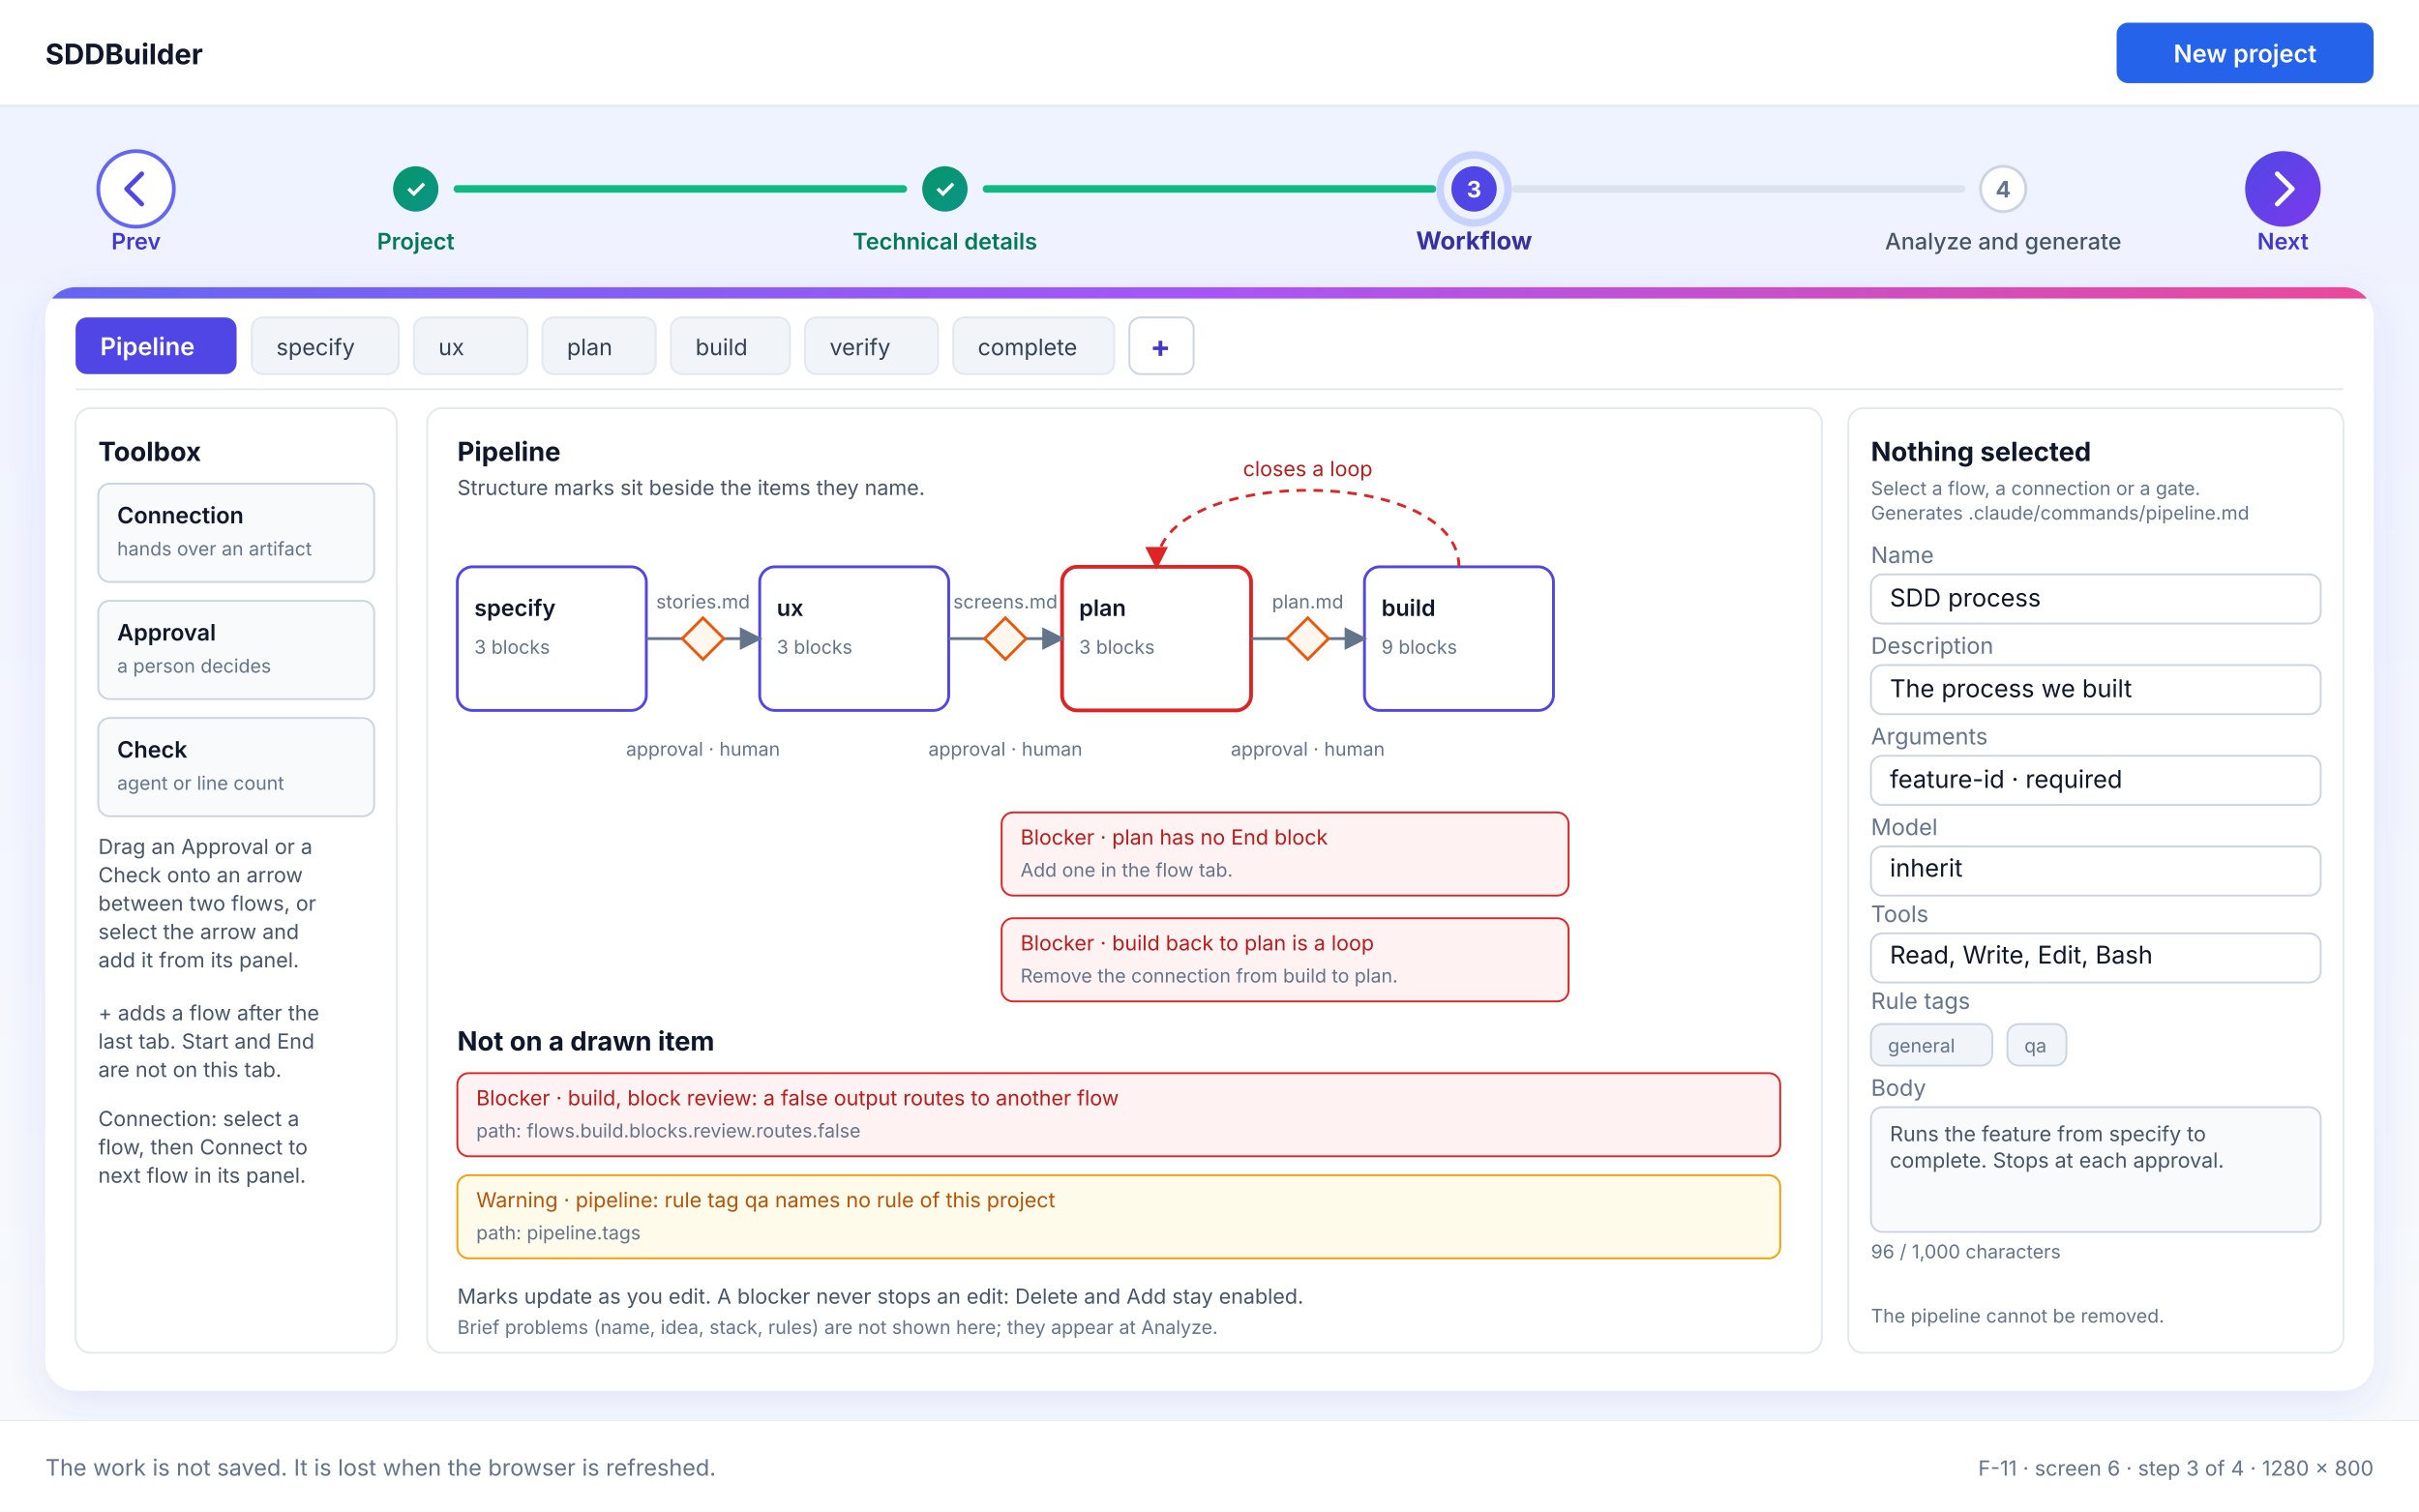
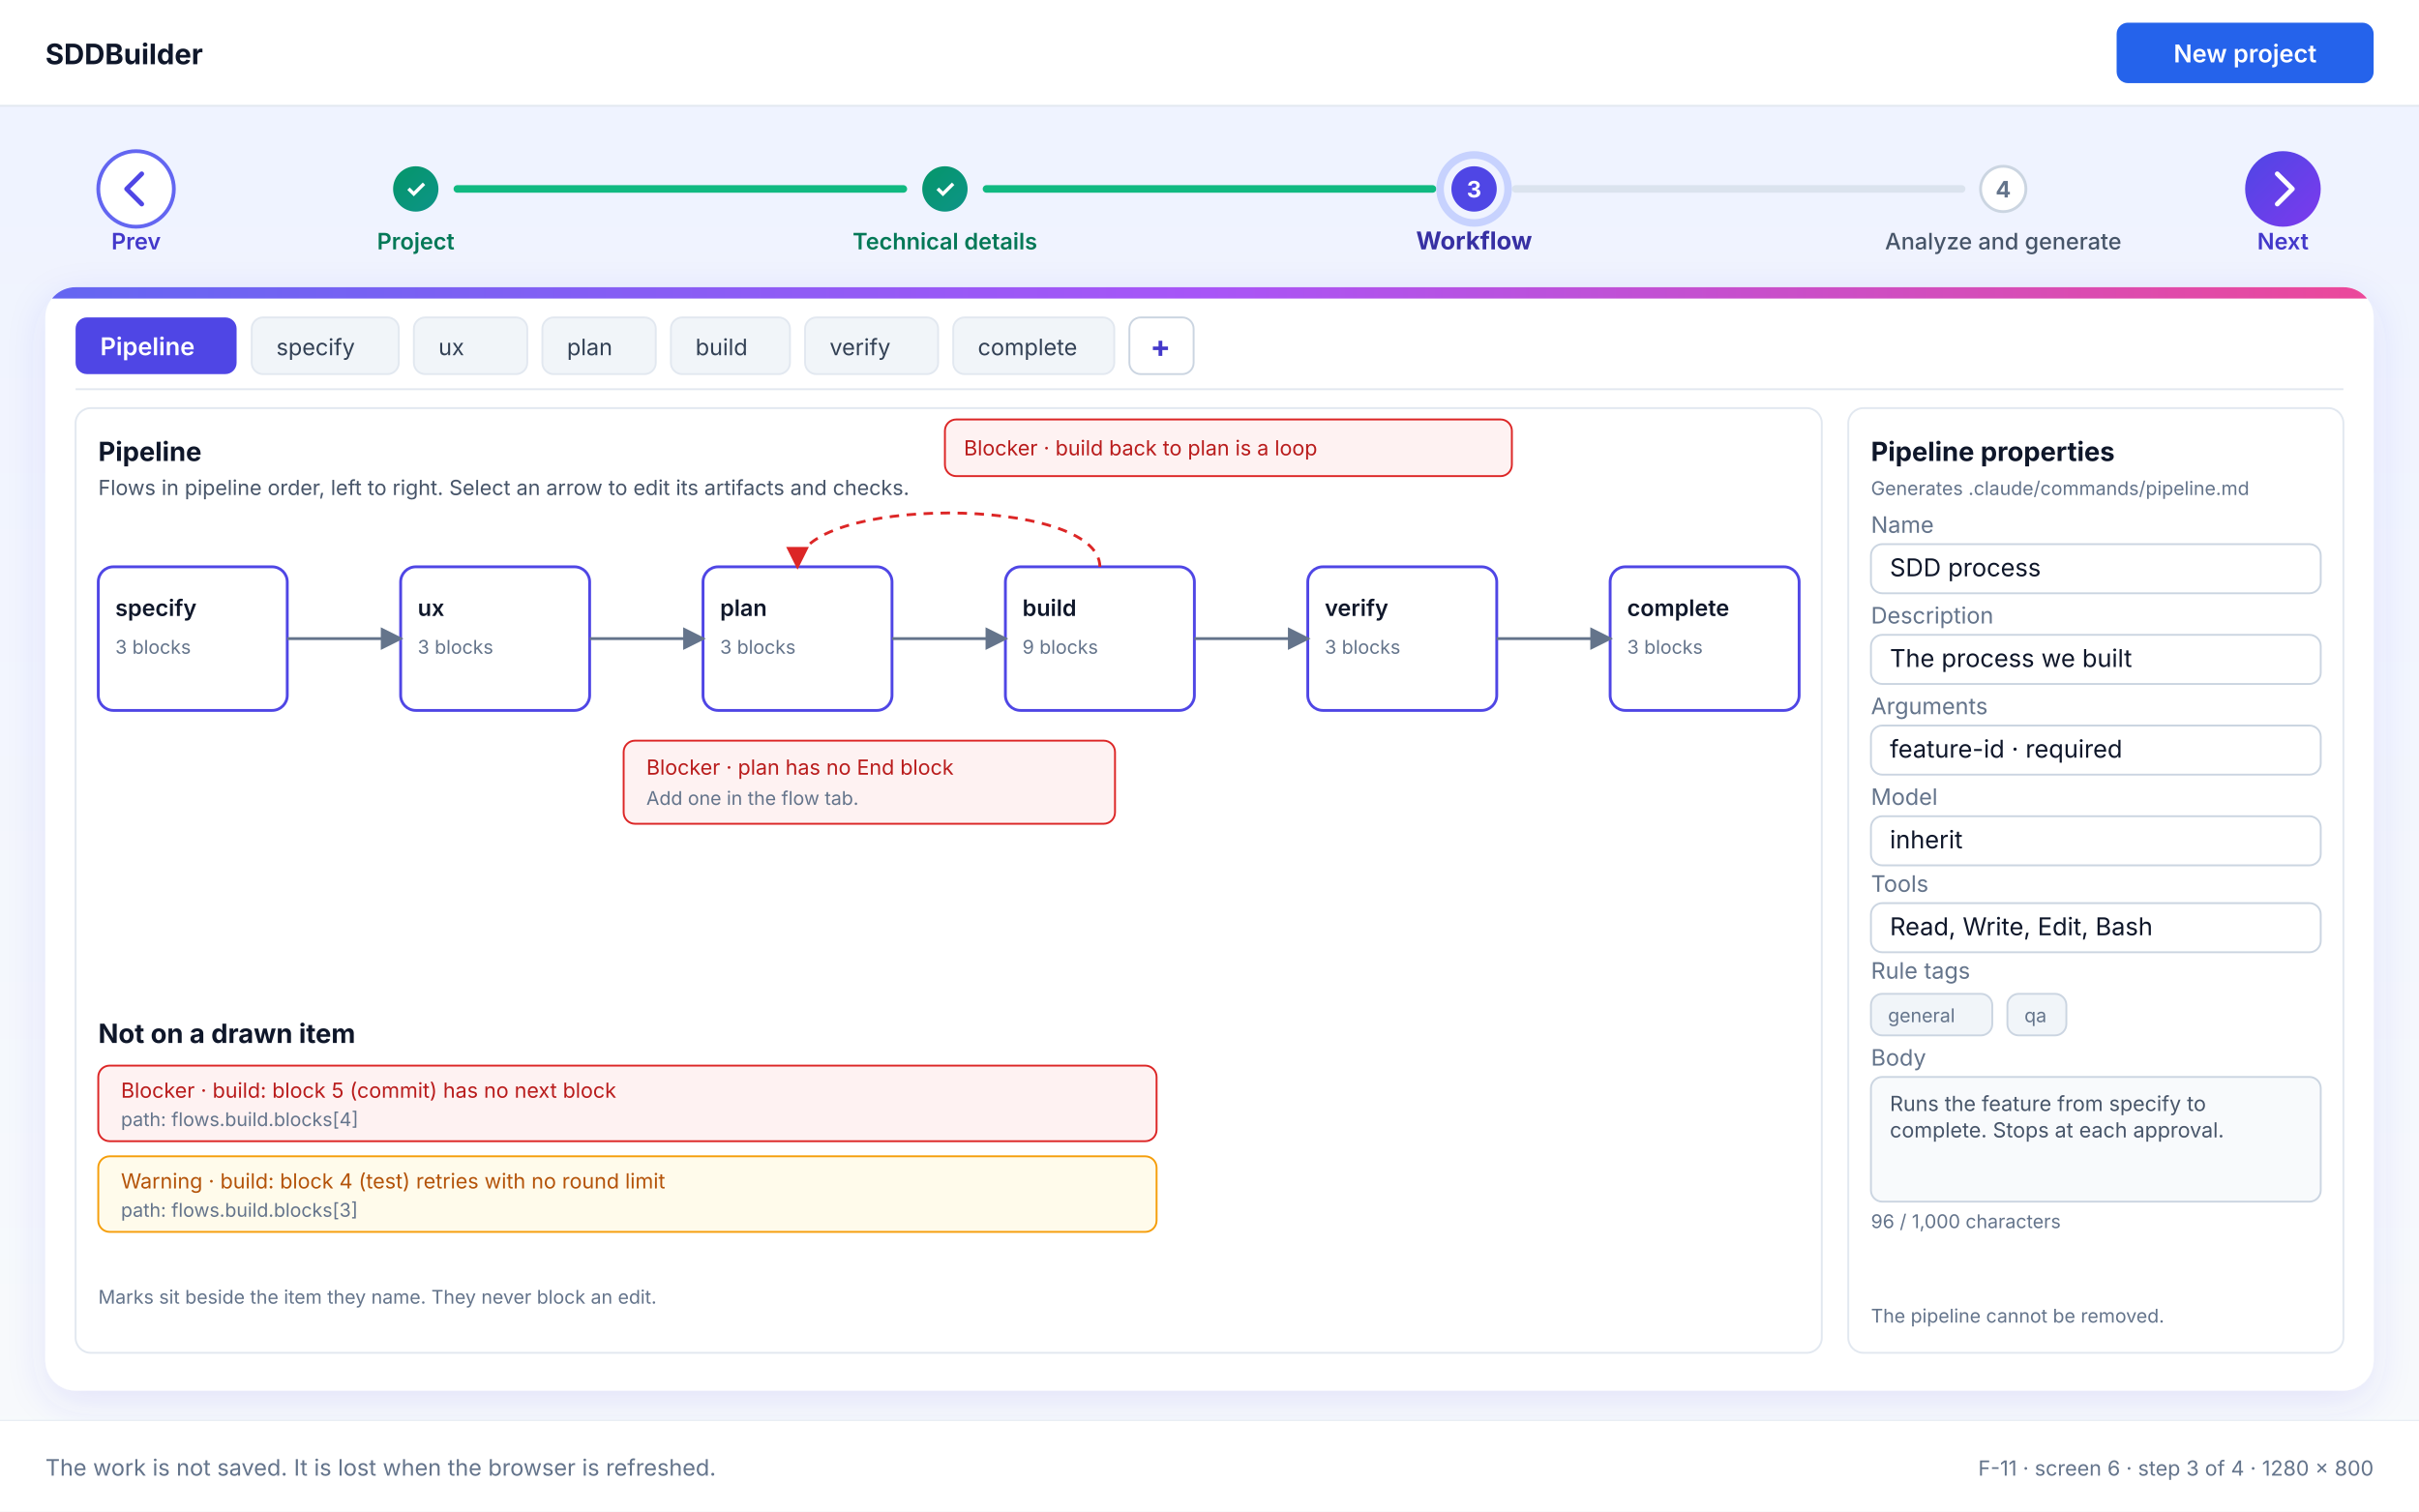
<svg xmlns="http://www.w3.org/2000/svg" width="1280" height="800" viewBox="0 0 1280 800">
  <defs>
    <linearGradient id="gBg" x1="0" y1="0" x2="0" y2="1">
      <stop offset="0" stop-color="#eef2ff" />
      <stop offset="1" stop-color="#f8fafc" />
    </linearGradient>
    <linearGradient id="gBrand" x1="0" y1="0" x2="1" y2="1">
      <stop offset="0" stop-color="#4f46e5" />
      <stop offset="1" stop-color="#7c3aed" />
    </linearGradient>
    <linearGradient id="gDone" x1="0" y1="0" x2="1" y2="1">
      <stop offset="0" stop-color="#059669" />
      <stop offset="1" stop-color="#0d9488" />
    </linearGradient>
    <linearGradient id="gAccent" x1="0" y1="0" x2="1" y2="0">
      <stop offset="0" stop-color="#6366f1" />
      <stop offset="0.5" stop-color="#a855f7" />
      <stop offset="1" stop-color="#ec4899" />
    </linearGradient>
    <filter id="sh" x="-5%" y="-5%" width="110%" height="115%">
      <feDropShadow dx="0" dy="6" stdDeviation="10" flood-color="#4f46e5" flood-opacity="0.12" />
    </filter>
    <clipPath id="cardClip">
      <rect x="24" y="152" width="1232" height="584" rx="16" />
    </clipPath>
    <clipPath id="canvasClip">
-       <rect x="226" y="216" width="738" height="500" />
+       <rect x="40" y="216" width="924" height="500" />
    </clipPath>
    <marker id="arr" markerWidth="8" markerHeight="8" refX="7" refY="4" orient="auto">
      <path d="M0,0 L8,4 L0,8 z" fill="#64748b" />
    </marker>
    <marker id="arrS" markerWidth="8" markerHeight="8" refX="7" refY="4" orient="auto">
      <path d="M0,0 L8,4 L0,8 z" fill="#2563eb" />
    </marker>
    <marker id="arrR" markerWidth="8" markerHeight="8" refX="7" refY="4" orient="auto">
      <path d="M0,0 L8,4 L0,8 z" fill="#dc2626" />
    </marker>
  </defs>
  <style>
text{font-family:system-ui,-apple-system,"Segoe UI",sans-serif;font-size:13px;fill:#0f172a}
.brand{font-size:15px;font-weight:700}
.bt-primary{fill:#ffffff;font-weight:600}
.onP{fill:#ffffff;font-weight:600}
.h2{font-size:14px;font-weight:700}
.bold{font-size:12px;font-weight:600}
.muted{font-size:12px;fill:#64748b}
.small{font-size:11px;fill:#475569}
.tiny{font-size:10px;fill:#64748b}
.caption{font-size:11px;fill:#64748b}
.errT{font-size:11px;fill:#b91c1c}
.warnT{font-size:11px;fill:#b45309}
.plus{font-size:16px;font-weight:700;fill:#4338ca}
.tabT{fill:#334155;font-size:12px}
.nav-label{font-size:12px;font-weight:600;fill:#4338ca}
.label-done{font-size:12px;font-weight:600;fill:#047857}
.label-cur{font-size:13px;font-weight:700;fill:#3730a3}
.label-todo{font-size:12px;font-weight:500;fill:#475569}
.num{font-size:12px;font-weight:700;fill:#ffffff}
.num-todo{font-size:12px;font-weight:700;fill:#64748b}
.check{font-size:13px;font-weight:700;fill:#ffffff}
.ph{font-size:17px;font-weight:600;fill:#4338ca}
.bar{fill:#ffffff}
.div{stroke:#e2e8f0;stroke-width:1}
.card{fill:#ffffff}
.btnP{fill:#2563eb}
.nav-on{fill:#ffffff;stroke:#6366f1;stroke-width:2}
.arrow{fill:none;stroke:#4f46e5;stroke-width:2.5;stroke-linecap:round;stroke-linejoin:round}
.arrow-w{fill:none;stroke:#ffffff;stroke-width:2.5;stroke-linecap:round;stroke-linejoin:round}
.node-todo{fill:#ffffff;stroke:#cbd5e1;stroke-width:1.5}
.node-cur{fill:#4f46e5}
.ring{fill:none;stroke:#c7d2fe;stroke-width:4}
.line-todo{stroke:#dbe3ee;stroke-width:4;stroke-linecap:round}
.line-done{stroke:#10b981;stroke-width:4;stroke-linecap:round}
.panel{fill:#ffffff;stroke:#e2e8f0}
.box{fill:#f8fafc;stroke:#cbd5e1}
.node{fill:#ffffff;stroke:#4f46e5;stroke-width:1.5}
.nodeSel{fill:#eef2ff;stroke:#2563eb;stroke-width:2.5}
.nodeMark{fill:#ffffff;stroke:#dc2626;stroke-width:2}
.gate{fill:#fff7ed;stroke:#ea580c;stroke-width:1.5}
.gateSel{fill:#fff7ed;stroke:#2563eb;stroke-width:2.5}
.line{stroke:#64748b;stroke-width:1.5;fill:none;marker-end:url(#arr)}
.lineSel{stroke:#2563eb;stroke-width:2.5;fill:none;marker-end:url(#arrS)}
.lineBad{stroke:#dc2626;stroke-width:1.5;fill:none;stroke-dasharray:5 4;marker-end:url(#arrR)}
.dragLine{stroke:#2563eb;stroke-width:1.5;fill:none;stroke-dasharray:4 3;marker-end:url(#arrS)}
.drop{fill:#eff6ff;stroke:#2563eb;stroke-width:1.5;stroke-dasharray:4 3}
.ghost{fill:#ffffff;stroke:#2563eb;stroke-width:1.5;stroke-dasharray:4 3}
.field{fill:#ffffff;stroke:#cbd5e1}
.fieldErr{fill:#fef2f2;stroke:#dc2626;stroke-width:1.5}
.chip{fill:#f1f5f9;stroke:#cbd5e1}
.btn{fill:#ffffff;stroke:#cbd5e1}
.btnDanger{fill:#dc2626}
.btnDis{fill:#f1f5f9;stroke:#e2e8f0}
.tab{fill:#f1f5f9;stroke:#e2e8f0}
.tabOn{fill:#4f46e5}
.seg{fill:#ffffff;stroke:#cbd5e1}
.segOn{fill:#2563eb}
.markRed{fill:#fef2f2;stroke:#dc2626}
.markAmber{fill:#fffbeb;stroke:#f59e0b}
.thumb{fill:#94a3b8}
.dim{fill:#0f172a;opacity:0.35}
.dialog{fill:#ffffff;stroke:#0f172a;stroke-width:1.5}
+ 
+ .link{fill:#2563eb;font-size:11px;font-weight:600}
+ .chkBox{fill:#ffffff;stroke:#475569;stroke-width:1.5}
+ .chkOn{fill:#2563eb;stroke:#2563eb;stroke-width:1.5}
+ .tick{fill:none;stroke:#ffffff;stroke-width:2;stroke-linecap:round;stroke-linejoin:round}
+ .handle{fill:#ffffff;stroke:#2563eb;stroke-width:1.5}
+ .handleOn{fill:#2563eb;stroke:#2563eb;stroke-width:1.5}
+ .dashArc{fill:none;stroke:#dc2626;stroke-width:1.5;stroke-dasharray:5 4;marker-end:url(#arrR)}
</style>
  <rect width="1280" height="800" fill="url(#gBg)" />
  <rect x="0" y="0" width="1280" height="56" rx="0" class="bar" />
  <line x1="0" y1="56" x2="1280" y2="56" class="div" />
  <text x="24" y="34" class="brand">SDDBuilder</text>
  <rect x="1120" y="12" width="136" height="32" rx="6" class="btnP" />
  <text x="1188" y="33" class="bt-primary" text-anchor="middle">New project</text>
  <g>
    <circle class="nav-on" cx="72" cy="100" r="20" />
    <path class="arrow" d="M75 92 L67 100 L75 108" />
  </g>
  <text class="nav-label" x="72" y="132" text-anchor="middle">Prev</text>
  <line class="line-done" x1="242" y1="100" x2="478" y2="100" />
  <line class="line-done" x1="522" y1="100" x2="758" y2="100" />
  <line class="line-todo" x1="802" y1="100" x2="1038" y2="100" />
  <circle cx="220" cy="100" r="12" fill="url(#gDone)" />
  <text class="check" x="220" y="104.5" text-anchor="middle">✓</text>
  <text class="label-done" x="220" y="132" text-anchor="middle">Project</text>
  <circle cx="500" cy="100" r="12" fill="url(#gDone)" />
  <text class="check" x="500" y="104.5" text-anchor="middle">✓</text>
  <text class="label-done" x="500" y="132" text-anchor="middle">Technical details</text>
  <circle class="ring" cx="780" cy="100" r="18" />
  <circle class="node-cur" cx="780" cy="100" r="12" />
  <text class="num" x="780" y="104.5" text-anchor="middle">3</text>
  <text class="label-cur" x="780" y="132" text-anchor="middle">Workflow</text>
  <circle class="node-todo" cx="1060" cy="100" r="12" />
  <text class="num-todo" x="1060" y="104.5" text-anchor="middle">4</text>
  <text class="label-todo" x="1060" y="132" text-anchor="middle">Analyze and generate</text>
  <g>
    <circle cx="1208" cy="100" r="20" fill="url(#gBrand)" />
    <path class="arrow-w" d="M1205 92 L1213 100 L1205 108" />
  </g>
  <text class="nav-label" x="1208" y="132" text-anchor="middle">Next</text>
  <rect class="card" x="24" y="152" width="1232" height="584" rx="16" filter="url(#sh)" />
  <rect x="24" y="152" width="1232" height="6" fill="url(#gAccent)" clip-path="url(#cardClip)" />
-   <rect x="40" y="216" width="170" height="500" rx="8" class="panel" />
-   <rect x="226" y="216" width="738" height="500" rx="8" class="panel" />
+   <rect x="40" y="216" width="924" height="500" rx="8" class="panel" />
  <rect x="978" y="216" width="262" height="500" rx="8" class="panel" />
  <rect x="40" y="168" width="85.2" height="30" rx="6" class="tabOn" />
  <text x="53" y="188" class="onP">Pipeline</text>
  <rect x="133.2" y="168" width="77.8" height="30" rx="6" class="tab" />
  <text x="146.2" y="188" class="tabT">specify</text>
  <rect x="219" y="168" width="60" height="30" rx="6" class="tab" />
  <text x="232" y="188" class="tabT">ux</text>
  <rect x="287" y="168" width="60" height="30" rx="6" class="tab" />
  <text x="300" y="188" class="tabT">plan</text>
  <rect x="355" y="168" width="63" height="30" rx="6" class="tab" />
  <text x="368" y="188" class="tabT">build</text>
  <rect x="426" y="168" width="70.4" height="30" rx="6" class="tab" />
  <text x="439" y="188" class="tabT">verify</text>
  <rect x="504.4" y="168" width="85.2" height="30" rx="6" class="tab" />
  <text x="517.4" y="188" class="tabT">complete</text>
  <rect x="597.6" y="168" width="34" height="30" rx="6" class="btn" />
  <text x="608.6" y="189" class="plus">+</text>
  <line x1="40" y1="206" x2="1240" y2="206" class="div" />
-   <text x="52" y="244" class="h2">Toolbox</text>
-   <rect x="52" y="256" width="146" height="52" rx="6" class="box" />
-   <text x="62" y="277" class="bold">Connection</text>
-   <text x="62" y="294" class="tiny">hands over an artifact</text>
-   <rect x="52" y="318" width="146" height="52" rx="6" class="box" />
-   <text x="62" y="339" class="bold">Approval</text>
-   <text x="62" y="356" class="tiny">a person decides</text>
-   <rect x="52" y="380" width="146" height="52" rx="6" class="box" />
-   <text x="62" y="401" class="bold">Check</text>
-   <text x="62" y="418" class="tiny">agent or line count</text>
-   <text x="52" y="452" class="small">Drag an Approval or a</text>
-   <text x="52" y="467" class="small">Check onto an arrow</text>
-   <text x="52" y="482" class="small">between two flows, or</text>
-   <text x="52" y="497" class="small">select the arrow and</text>
-   <text x="52" y="512" class="small">add it from its panel.</text>
-   <text x="52" y="540" class="small">+ adds a flow after the</text>
-   <text x="52" y="555" class="small">last tab. Start and End</text>
-   <text x="52" y="570" class="small">are not on this tab.</text>
-   <text x="52" y="596" class="small">Connection: select a</text>
-   <text x="52" y="611" class="small">flow, then Connect to</text>
-   <text x="52" y="626" class="small">next flow in its panel.</text>
-   <text x="242" y="244" class="h2">Pipeline</text>
-   <text x="242" y="262" class="small">Structure marks sit beside the items they name.</text>
-   <g clip-path="url(#canvasClip)">
-     <rect x="242" y="300" width="100" height="76" rx="8" class="node" />
-     <text x="251" y="326" class="bold">specify</text>
-     <text x="251" y="346" class="tiny">3 blocks</text>
-     <rect x="402" y="300" width="100" height="76" rx="8" class="node" />
-     <text x="411" y="326" class="bold">ux</text>
-     <text x="411" y="346" class="tiny">3 blocks</text>
-     <rect x="562" y="300" width="100" height="76" rx="8" class="nodeMark" />
-     <text x="571" y="326" class="bold">plan</text>
-     <text x="571" y="346" class="tiny">3 blocks</text>
-     <rect x="722" y="300" width="100" height="76" rx="8" class="node" />
-     <text x="731" y="326" class="bold">build</text>
-     <text x="731" y="346" class="tiny">9 blocks</text>
-     <line x1="342" y1="338" x2="402" y2="338" class="line" />
-     <text x="372" y="322" class="tiny" text-anchor="middle">stories.md</text>
-     <polygon points="372,327 383,338 372,349 361,338" class="gate" />
-     <text x="372" y="400" class="tiny" text-anchor="middle">approval · human</text>
-     <line x1="502" y1="338" x2="562" y2="338" class="line" />
-     <text x="532" y="322" class="tiny" text-anchor="middle">screens.md</text>
-     <polygon points="532,327 543,338 532,349 521,338" class="gate" />
-     <text x="532" y="400" class="tiny" text-anchor="middle">approval · human</text>
-     <line x1="662" y1="338" x2="722" y2="338" class="line" />
-     <text x="692" y="322" class="tiny" text-anchor="middle">plan.md</text>
-     <polygon points="692,327 703,338 692,349 681,338" class="gate" />
-     <text x="692" y="400" class="tiny" text-anchor="middle">approval · human</text>
-   </g>
-   <path d="M772 300 C772 246 612 246 612 300" class="lineBad" />
-   <text x="692" y="252" class="errT" text-anchor="middle">closes a loop</text>
-   <rect x="530" y="430" width="300" height="44" rx="6" class="markRed" />
-   <text x="540" y="447" class="errT">Blocker · plan has no End block</text>
-   <text x="540" y="464" class="tiny">Add one in the flow tab.</text>
-   <rect x="530" y="486" width="300" height="44" rx="6" class="markRed" />
-   <text x="540" y="503" class="errT">Blocker · build back to plan is a loop</text>
-   <text x="540" y="520" class="tiny">Remove the connection from build to plan.</text>
-   <text x="242" y="556" class="h2">Not on a drawn item</text>
-   <rect x="242" y="568" width="700" height="44" rx="6" class="markRed" />
-   <text x="252" y="585" class="errT">Blocker · build, block review: a false output routes to another flow</text>
-   <text x="252" y="602" class="tiny">path: flows.build.blocks.review.routes.false</text>
-   <rect x="242" y="622" width="700" height="44" rx="6" class="markAmber" />
-   <text x="252" y="639" class="warnT">Warning · pipeline: rule tag qa names no rule of this project</text>
-   <text x="252" y="656" class="tiny">path: pipeline.tags</text>
-   <text x="242" y="690" class="small">Marks update as you edit. A blocker never stops an edit: Delete and Add stay enabled.</text>
-   <text x="242" y="706" class="tiny">Brief problems (name, idea, stack, rules) are not shown here; they appear at Analyze.</text>
-   <text x="990" y="244" class="h2">Nothing selected</text>
-   <text x="990" y="262" class="tiny">Select a flow, a connection or a gate.</text>
-   <text x="990" y="275" class="tiny">Generates .claude/commands/pipeline.md</text>
-   <text x="990" y="298" class="muted">Name</text>
-   <rect x="990" y="304" width="238" height="26" rx="6" class="field" />
-   <text x="1000" y="321">SDD process</text>
-   <text x="990" y="346" class="muted">Description</text>
-   <rect x="990" y="352" width="238" height="26" rx="6" class="field" />
-   <text x="1000" y="369">The process we built</text>
-   <text x="990" y="394" class="muted">Arguments</text>
-   <rect x="990" y="400" width="238" height="26" rx="6" class="field" />
-   <text x="1000" y="417">feature-id · required</text>
-   <text x="990" y="442" class="muted">Model</text>
-   <rect x="990" y="448" width="238" height="26" rx="6" class="field" />
-   <text x="1000" y="464">inherit</text>
-   <text x="990" y="488" class="muted">Tools</text>
-   <rect x="990" y="494" width="238" height="26" rx="6" class="field" />
-   <text x="1000" y="510">Read, Write, Edit, Bash</text>
-   <text x="990" y="534" class="muted">Rule tags</text>
-   <rect x="990" y="542" width="64.2" height="22" rx="6" class="chip" />
-   <text x="999" y="557" class="tiny">general</text>
-   <rect x="1062.2" y="542" width="31.2" height="22" rx="6" class="chip" />
-   <text x="1071.2" y="557" class="tiny">qa</text>
-   <text x="990" y="580" class="muted">Body</text>
-   <rect x="990" y="586" width="238" height="66" rx="6" class="box" />
-   <text x="1000" y="604" class="small">Runs the feature from specify to</text>
-   <text x="1000" y="618" class="small">complete. Stops at each approval.</text>
-   <text x="990" y="666" class="tiny">96 / 1,000 characters</text>
-   <text x="990" y="700" class="tiny">The pipeline cannot be removed.</text>
  <line x1="0" y1="752" x2="1280" y2="752" class="div" />
  <rect x="0" y="752" width="1280" height="48" rx="0" class="bar" />
  <text x="24" y="781" class="muted">The work is not saved. It is lost when the browser is refreshed.</text>
  <text x="1256" y="781" class="caption" text-anchor="end">F-11 · screen 6 · step 3 of 4 · 1280 × 800</text>
+   <text x="52" y="244" class="h2">Pipeline</text>
+   <text x="52" y="262" class="small">Flows in pipeline order, left to right. Select an arrow to edit its artifacts and checks.</text>
+   <g clip-path="url(#canvasClip)">
+     <rect x="52" y="300" width="100" height="76" rx="8" class="node" />
+     <text x="61" y="326" class="bold">specify</text>
+     <text x="61" y="346" class="tiny">3 blocks</text>
+     <rect x="212" y="300" width="100" height="76" rx="8" class="node" />
+     <text x="221" y="326" class="bold">ux</text>
+     <text x="221" y="346" class="tiny">3 blocks</text>
+     <rect x="372" y="300" width="100" height="76" rx="8" class="node" />
+     <text x="381" y="326" class="bold">plan</text>
+     <text x="381" y="346" class="tiny">3 blocks</text>
+     <rect x="532" y="300" width="100" height="76" rx="8" class="node" />
+     <text x="541" y="326" class="bold">build</text>
+     <text x="541" y="346" class="tiny">9 blocks</text>
+     <rect x="692" y="300" width="100" height="76" rx="8" class="node" />
+     <text x="701" y="326" class="bold">verify</text>
+     <text x="701" y="346" class="tiny">3 blocks</text>
+     <rect x="852" y="300" width="100" height="76" rx="8" class="node" />
+     <text x="861" y="326" class="bold">complete</text>
+     <text x="861" y="346" class="tiny">3 blocks</text>
+     <line x1="152" y1="338" x2="212" y2="338" class="line" />
+     <line x1="312" y1="338" x2="372" y2="338" class="line" />
+     <line x1="472" y1="338" x2="532" y2="338" class="line" />
+     <line x1="632" y1="338" x2="692" y2="338" class="line" />
+     <line x1="792" y1="338" x2="852" y2="338" class="line" />
+     <path class="dashArc" d="M582 300 C582 262 422 262 422 300" />
+   </g>
+   <rect x="500" y="222" width="300" height="30" rx="6" class="markRed" />
+   <text x="510" y="241" class="errT">Blocker · build back to plan is a loop</text>
+   <rect x="330" y="392" width="260" height="44" rx="6" class="markRed" />
+   <text x="342" y="410" class="errT">Blocker · plan has no End block</text>
+   <text x="342" y="426" class="tiny">Add one in the flow tab.</text>
+   <text x="990" y="244" class="h2">Pipeline properties</text>
+   <text x="990" y="262" class="tiny">Generates .claude/commands/pipeline.md</text>
+   <text x="990" y="282" class="muted">Name</text>
+   <rect x="990" y="288" width="238" height="26" rx="6" class="field" />
+   <text x="1000" y="305">SDD process</text>
+   <text x="990" y="330" class="muted">Description</text>
+   <rect x="990" y="336" width="238" height="26" rx="6" class="field" />
+   <text x="1000" y="353">The process we built</text>
+   <text x="990" y="378" class="muted">Arguments</text>
+   <rect x="990" y="384" width="238" height="26" rx="6" class="field" />
+   <text x="1000" y="401">feature-id · required</text>
+   <text x="990" y="426" class="muted">Model</text>
+   <rect x="990" y="432" width="238" height="26" rx="6" class="field" />
+   <text x="1000" y="449">inherit</text>
+   <text x="990" y="472" class="muted">Tools</text>
+   <rect x="990" y="478" width="238" height="26" rx="6" class="field" />
+   <text x="1000" y="495">Read, Write, Edit, Bash</text>
+   <text x="990" y="518" class="muted">Rule tags</text>
+   <rect x="990" y="526" width="64.2" height="22" rx="6" class="chip" />
+   <text x="999" y="541" class="tiny">general</text>
+   <rect x="1062.2" y="526" width="31.2" height="22" rx="6" class="chip" />
+   <text x="1071.2" y="541" class="tiny">qa</text>
+   <text x="990" y="564" class="muted">Body</text>
+   <rect x="990" y="570" width="238" height="66" rx="6" class="box" />
+   <text x="1000" y="588" class="small">Runs the feature from specify to</text>
+   <text x="1000" y="602" class="small">complete. Stops at each approval.</text>
+   <text x="990" y="650" class="tiny">96 / 1,000 characters</text>
+   <text x="990" y="700" class="tiny">The pipeline cannot be removed.</text>
+   <text x="52" y="552" class="h2">Not on a drawn item</text>
+   <rect x="52" y="564" width="560" height="40" rx="6" class="markRed" />
+   <text x="64" y="581" class="errT">Blocker · build: block 5 (commit) has no next block</text>
+   <text x="64" y="596" class="tiny">path: flows.build.blocks[4]</text>
+   <rect x="52" y="612" width="560" height="40" rx="6" class="markAmber" />
+   <text x="64" y="629" class="warnT">Warning · build: block 4 (test) retries with no round limit</text>
+   <text x="64" y="644" class="tiny">path: flows.build.blocks[3]</text>
+   <text x="52" y="690" class="tiny">Marks sit beside the item they name. They never block an edit.</text>
</svg>
